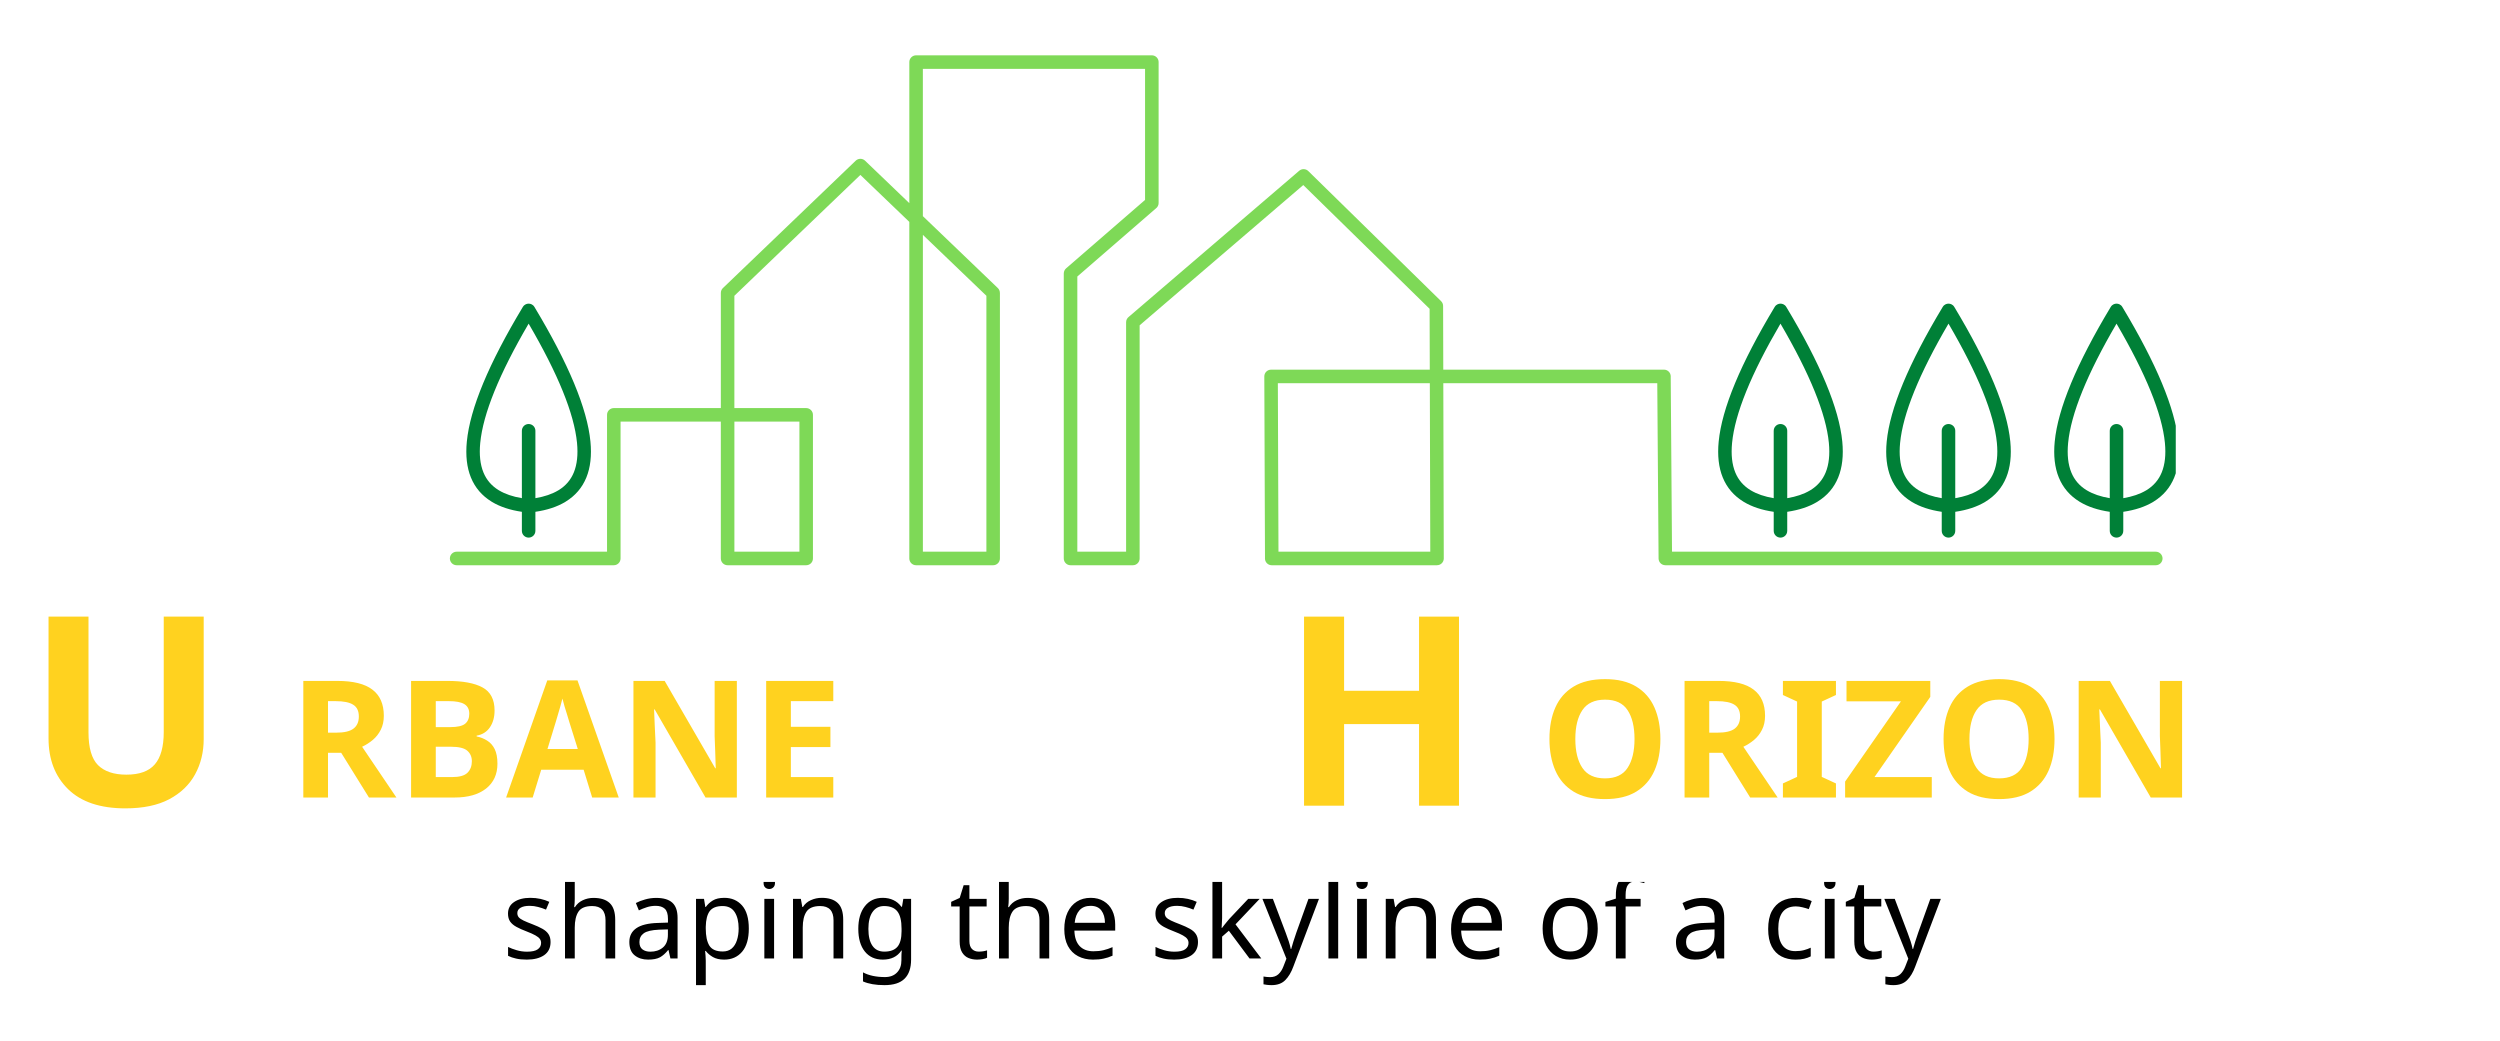
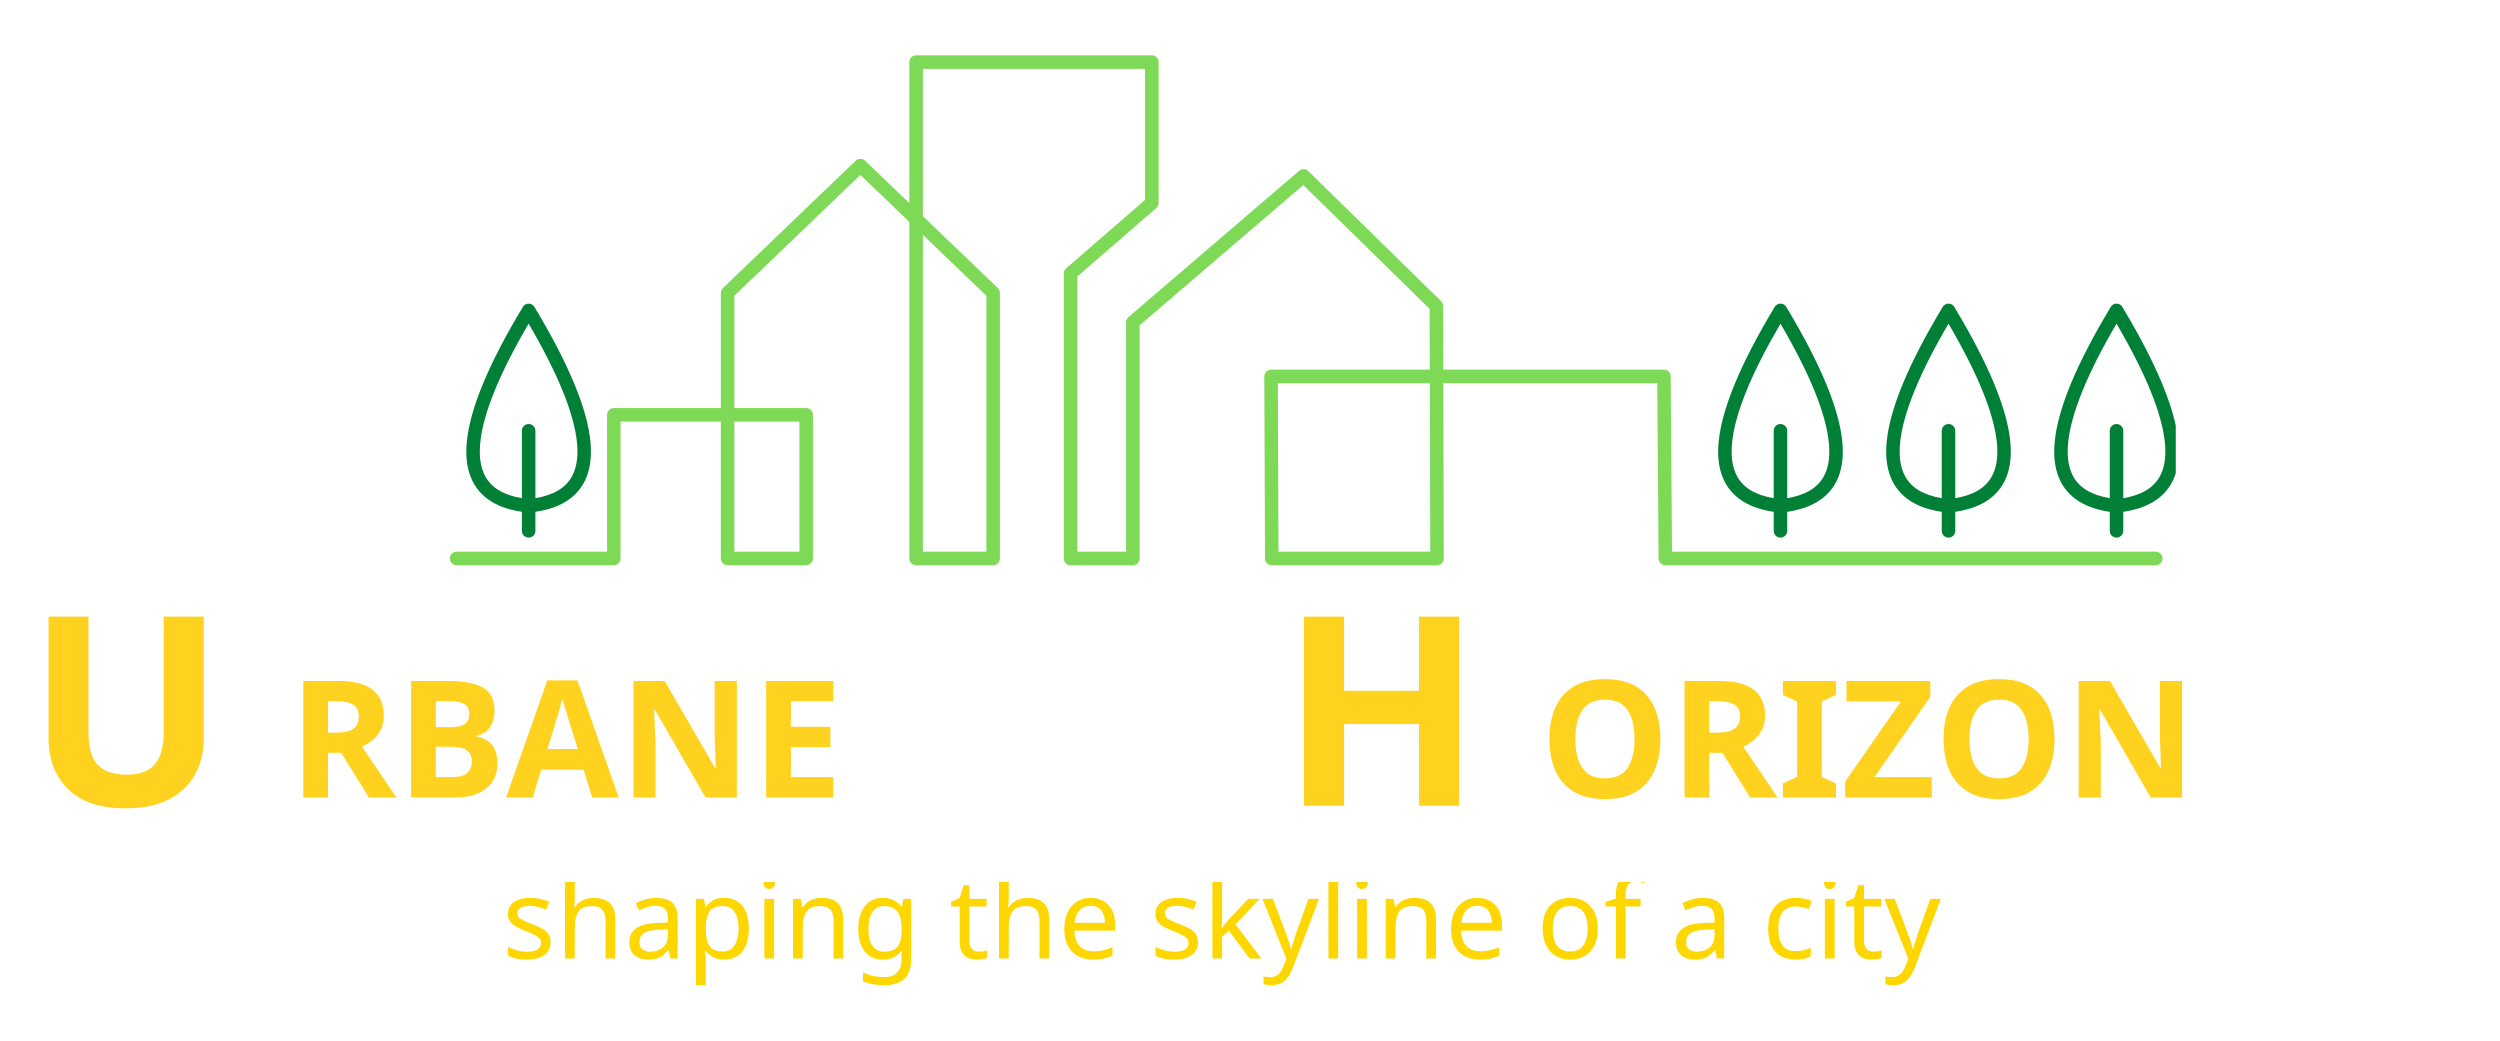
<svg xmlns="http://www.w3.org/2000/svg" viewBox="42.85 160.85 394 164" id="svg2" version="1.1" style="max-height: 500px;background-color:transparent;" width="394" height="164">
  <defs id="defs6">
    <clipPath id="clipPath18" clipPathUnits="userSpaceOnUse">
      <path id="path16" clip-rule="evenodd" d="M 0,0 H 1562.5 V 1562.5 H 0 Z" />
    </clipPath>
    <clipPath id="clipPath30" clipPathUnits="userSpaceOnUse">
      <path id="path28" clip-rule="evenodd" d="M 0,0 H 1562.5 V 1562.5 H 0 Z" />
    </clipPath>
    <clipPath id="clipPath42" clipPathUnits="userSpaceOnUse">
      <path id="path40" clip-rule="evenodd" d="m 355.471,529.685 h 850 v 253.125 H 355.471 Z" />
    </clipPath>
    <clipPath id="clipPath62" clipPathUnits="userSpaceOnUse">
      <path id="path60" clip-rule="evenodd" d="M 0,0 H 1562.5 V 1562.5 H 0 Z" />
    </clipPath>
    <clipPath id="clipPath80" clipPathUnits="userSpaceOnUse">
      <path id="path78" d="M 0,0 H 805 V 51 H 0 Z" />
    </clipPath>
  </defs>
  <g transform="matrix(1.333333,0,0,-1.333333,0,510.72)" id="g8">
    <g transform="matrix(0.24,0,0,-0.24,0,383.04)" id="g10">
      <g id="g12">
        <g clip-path="url(#clipPath18)" id="g14">
          <g transform="scale(3.125)" id="g20">
            <path id="path22" style="fill:none;fill-opacity:1;fill-rule:nonzero;stroke:none" d="M 0,0 H 500 V 500 H 0 Z" />
          </g>
        </g>
      </g>
      <g id="g24">
        <g clip-path="url(#clipPath30)" id="g26">
          <g transform="scale(3.125)" id="g32">
            <path id="path34" style="fill:none;fill-opacity:1;fill-rule:nonzero;stroke:none" d="M 0,0 H 500 V 500 H 0 Z" />
          </g>
        </g>
      </g>
      <g id="g36">
        <g clip-path="url(#clipPath42)" id="g38">
          <g transform="matrix(0.1961195,0,0,0.1961195,355.4706,529.8972)" id="g44">
            <path id="path46" style="fill:#008037;fill-opacity:1;fill-rule:evenodd;stroke:none" d="m 3324.46,942.87 c 0,-9.37 7.61,-16.98 16.98,-16.98 9.39,0 16.98,7.61 16.98,16.98 v 169.25 c 22.93,-3.83 42.11,-10.38 57.51,-19.65 0.28,-0.19 0.58,-0.34 0.88,-0.5 17.79,-10.91 30.51,-25.79 38.16,-44.58 8.17,-20.04 10.83,-44.77 7.98,-74.15 -7.07,-73.06 -47.59,-172.88 -121.52,-299.4 -73.93,126.52 -114.44,226.34 -121.52,299.4 -2.84,29.39 -0.18,54.11 7.98,74.15 7.66,18.8 20.39,33.67 38.18,44.58 0.28,0.16 0.58,0.31 0.86,0.5 15.43,9.27 34.59,15.82 57.51,19.65 V 942.87 h 0.02 z m 0,203.5 c -29.71,-4.35 -54.72,-12.63 -75.02,-24.85 -0.32,-0.2 -0.65,-0.4 -0.96,-0.62 -24.23,-14.84 -41.57,-35.1 -52.01,-60.77 -10.21,-25.07 -13.62,-55.09 -10.23,-90.06 8.02,-82.94 54.88,-195.6 140.54,-337.99 0.48,-0.82 1.02,-1.6 1.63,-2.34 l 0.03,-0.03 0.21,-0.24 0.07,-0.1 0.21,-0.23 0.06,-0.07 0.23,-0.23 0.09,-0.1 0.15,-0.14 0.16,-0.16 0.07,-0.08 c 0.18,-0.17 0.37,-0.34 0.55,-0.5 l 0.1,-0.09 0.23,-0.2 0.04,-0.03 c 1.09,-0.91 2.28,-1.67 3.54,-2.27 l 0.11,-0.06 0.14,-0.07 c 2.23,-1.02 4.58,-1.52 6.92,-1.53 h 0.26 c 2.34,0.01 4.71,0.52 6.93,1.53 l 0.13,0.07 0.13,0.06 c 1.26,0.59 2.45,1.36 3.54,2.27 l 0.03,0.03 0.24,0.2 0.08,0.09 c 0.19,0.15 0.37,0.32 0.55,0.5 l 0.08,0.08 0.14,0.16 0.16,0.14 0.07,0.08 c 0.19,0.19 0.34,0.36 0.51,0.55 l 0.08,0.08 0.2,0.24 0.03,0.03 c 0.61,0.74 1.15,1.52 1.63,2.34 85.67,142.39 132.52,255.04 140.54,337.99 3.39,34.97 -0.03,65 -10.22,90.06 -10.46,25.67 -27.8,45.93 -52.03,60.77 -0.31,0.23 -0.64,0.43 -0.97,0.62 -20.28,12.22 -45.31,20.5 -75.02,24.85 v 47.84 c 0,9.38 -7.6,16.98 -16.98,16.98 -9.37,0 -16.98,-7.6 -16.98,-16.98 v -47.84 l 0.01,0.02 z" />
            <path id="path48" style="fill:#7ed957;fill-opacity:1;fill-rule:nonzero;stroke:none" d="m 17.01,1280.54 c -9.4,0 -17.01,-7.62 -17.01,-17.01 0,-9.4 7.62,-17.01 17.01,-17.01 H 394.66 V 902.89 c 0,-9.4 7.62,-17.01 17.01,-17.01 h 268.78 V 596.69 c 0,-5.27 2.4,-9.99 6.17,-13.11 l 332.5,-318.93 c 6.59,-6.34 16.99,-6.29 23.52,0 l 111.15,106.61 V 17.03 c 0,-9.4 7.62,-17.01 17.01,-17.01 H 1762.8 c 9.4,0 17.01,7.62 17.01,17.01 V 370.87 c 0,5.61 -2.72,10.59 -6.91,13.69 L 1575.67,555.49 V 1246.54 h 122.48 V 670.28 c 0,-5.61 2.72,-10.59 6.91,-13.69 l 427.76,-366.65 c 6.82,-5.84 16.95,-5.31 23.14,1.01 l 333.21,326.41 c 3.56,3.5 5.25,8.19 5.05,12.82 l 0.43,159.18 h 554.21 c 9.4,0 17.01,7.62 17.01,17.01 0,0.46 -0.02,0.93 -0.06,1.38 l 3.27,438.79 h 1214.81 c 9.4,0 17.01,7.62 17.01,17.01 0,9.4 -7.62,17.01 -17.01,17.01 H 3052.26 v -0.07 c -9.33,0 -16.91,-7.54 -16.95,-16.88 l -3.28,-440.24 h -537.3 l 1.18,440.17 c 0,9.36 -7.59,16.95 -16.95,16.95 v 0.07 h -415.08 c -9.4,0 -17.01,-7.62 -17.01,-17.01 0,-0.49 0.02,-0.97 0.06,-1.44 l -1.7,-455.74 c 0,-9.36 7.59,-16.95 16.95,-16.95 v -0.07 h 398.56 l -0.41,-152.74 -317.26,-310.79 -410.92,352.21 V 1263.54 c 0,9.4 -7.62,17.01 -17.01,17.01 h -156.51 c -9.4,0 -17.01,-7.62 -17.01,-17.01 V 547.78 h 0.05 c 0,-4.75 1.99,-9.47 5.86,-12.82 l 198.22,-171.79 V 34.04 h -557.98 V 403.89 l 188.26,180.57 c 3.46,3.33 5.2,7.78 5.2,12.23 h 0.05 V 1263.54 c 0,9.4 -7.62,17.01 -17.01,17.01 h -193.51 c -9.4,0 -17.01,-7.62 -17.01,-17.01 V 418.28 l -122.91,-117.89 -316.41,303.5 v 282 h 180.32 c 9.4,0 17.01,7.62 17.01,17.01 V 1263.54 c 0,9.4 -7.62,17.01 -17.01,17.01 H 697.42 c -9.4,0 -17.01,-7.62 -17.01,-17.01 V 919.91 H 428.64 V 1263.54 c 0,9.4 -7.62,17.01 -17.01,17.01 H 16.96 l 0.05,-0.01 z M 877.79,919.9 h -163.31 V 1246.52 h 163.31 z M 1347.31,603.87 1187.83,450.9 V 1246.52 h 159.48 z m 1114.7,642.65 -1.13,-423.16 h -381.65 l 1.57,423.16 h 381.21 z" />
            <path id="path50" style="fill:#008037;fill-opacity:1;fill-rule:evenodd;stroke:none" d="m 3746.4,942.87 c 0,-9.37 7.61,-16.98 16.98,-16.98 9.39,0 16.98,7.61 16.98,16.98 v 169.25 c 22.93,-3.83 42.11,-10.38 57.51,-19.65 0.28,-0.19 0.58,-0.34 0.88,-0.5 17.79,-10.91 30.51,-25.79 38.16,-44.58 8.17,-20.04 10.83,-44.77 7.98,-74.15 -7.07,-73.06 -47.59,-172.88 -121.52,-299.4 -73.93,126.52 -114.44,226.34 -121.52,299.4 -2.84,29.39 -0.18,54.11 7.98,74.15 7.66,18.8 20.39,33.67 38.18,44.58 0.28,0.16 0.58,0.31 0.86,0.5 15.43,9.27 34.59,15.82 57.51,19.65 V 942.87 h 0.02 z m 0,203.5 c -29.71,-4.35 -54.72,-12.63 -75.02,-24.85 -0.32,-0.2 -0.65,-0.4 -0.96,-0.62 -24.23,-14.84 -41.57,-35.1 -52.01,-60.77 -10.21,-25.07 -13.62,-55.09 -10.23,-90.06 8.02,-82.94 54.88,-195.6 140.54,-337.99 0.48,-0.82 1.02,-1.6 1.63,-2.34 l 0.03,-0.03 0.21,-0.24 0.07,-0.1 0.21,-0.23 0.06,-0.07 0.23,-0.23 0.09,-0.1 0.15,-0.14 0.16,-0.16 0.07,-0.08 c 0.18,-0.17 0.37,-0.34 0.55,-0.5 l 0.1,-0.09 0.23,-0.2 0.04,-0.03 c 1.09,-0.91 2.28,-1.67 3.54,-2.27 l 0.11,-0.06 0.14,-0.07 c 2.23,-1.02 4.58,-1.52 6.92,-1.53 h 0.26 c 2.34,0.01 4.71,0.52 6.93,1.53 l 0.13,0.07 0.13,0.06 c 1.26,0.59 2.45,1.36 3.54,2.27 l 0.03,0.03 0.24,0.2 0.08,0.09 c 0.19,0.15 0.37,0.32 0.55,0.5 l 0.08,0.08 0.14,0.16 0.16,0.14 0.07,0.08 c 0.19,0.19 0.34,0.36 0.51,0.55 l 0.08,0.08 0.2,0.24 0.03,0.03 c 0.61,0.74 1.15,1.52 1.63,2.34 85.67,142.39 132.52,255.04 140.54,337.99 3.39,34.97 -0.03,65 -10.22,90.06 -10.46,25.67 -27.8,45.93 -52.03,60.77 -0.31,0.23 -0.64,0.43 -0.97,0.62 -20.28,12.22 -45.31,20.5 -75.02,24.85 v 47.84 c 0,9.38 -7.6,16.98 -16.98,16.98 -9.37,0 -16.98,-7.6 -16.98,-16.98 v -47.84 l 0.01,0.02 z" />
            <path id="path52" style="fill:#008037;fill-opacity:1;fill-rule:evenodd;stroke:none" d="m 4168.34,942.87 c 0,-9.37 7.61,-16.98 16.98,-16.98 9.39,0 16.98,7.61 16.98,16.98 v 169.25 c 22.93,-3.83 42.11,-10.38 57.51,-19.65 0.28,-0.19 0.58,-0.34 0.88,-0.5 17.79,-10.91 30.51,-25.79 38.16,-44.58 8.17,-20.04 10.83,-44.77 7.98,-74.15 -7.07,-73.06 -47.59,-172.88 -121.52,-299.4 -73.93,126.52 -114.44,226.34 -121.52,299.4 -2.84,29.39 -0.18,54.11 7.98,74.15 7.66,18.8 20.39,33.67 38.18,44.58 0.28,0.16 0.58,0.31 0.86,0.5 15.43,9.27 34.59,15.82 57.51,19.65 V 942.87 h 0.02 z m 0,203.5 c -29.71,-4.35 -54.72,-12.63 -75.02,-24.85 -0.32,-0.2 -0.65,-0.4 -0.96,-0.62 -24.23,-14.84 -41.57,-35.1 -52.01,-60.77 -10.21,-25.07 -13.62,-55.09 -10.23,-90.06 8.02,-82.94 54.88,-195.6 140.54,-337.99 0.48,-0.82 1.02,-1.6 1.63,-2.34 l 0.03,-0.03 0.21,-0.24 0.07,-0.1 0.21,-0.23 0.06,-0.07 0.23,-0.23 0.09,-0.1 0.15,-0.14 0.16,-0.16 0.07,-0.08 c 0.18,-0.17 0.37,-0.34 0.55,-0.5 l 0.1,-0.09 0.23,-0.2 0.04,-0.03 c 1.09,-0.91 2.28,-1.67 3.54,-2.27 l 0.11,-0.06 0.14,-0.07 c 2.23,-1.02 4.58,-1.52 6.92,-1.53 h 0.26 c 2.34,0.01 4.71,0.52 6.93,1.53 l 0.13,0.07 0.13,0.06 c 1.26,0.59 2.45,1.36 3.54,2.27 l 0.03,0.03 0.24,0.2 0.08,0.09 c 0.19,0.15 0.37,0.32 0.55,0.5 l 0.08,0.08 0.14,0.16 0.16,0.14 0.07,0.08 c 0.19,0.19 0.34,0.36 0.51,0.55 l 0.08,0.08 0.2,0.24 0.03,0.03 c 0.61,0.74 1.15,1.52 1.63,2.34 85.67,142.39 132.52,255.04 140.54,337.99 3.39,34.97 -0.03,65 -10.22,90.06 -10.46,25.67 -27.8,45.93 -52.03,60.77 -0.31,0.23 -0.64,0.43 -0.97,0.62 -20.28,12.22 -45.31,20.5 -75.02,24.85 v 47.84 c 0,9.38 -7.6,16.98 -16.98,16.98 -9.37,0 -16.98,-7.6 -16.98,-16.98 v -47.84 l 0.012,0.02 z" />
            <path id="path54" style="fill:#008037;fill-opacity:1;fill-rule:evenodd;stroke:none" d="m 180.8,942.87 c 0,-9.37 7.61,-16.98 16.98,-16.98 9.39,0 16.98,7.61 16.98,16.98 v 169.25 c 22.93,-3.83 42.11,-10.38 57.51,-19.65 0.28,-0.19 0.58,-0.34 0.88,-0.5 17.79,-10.91 30.51,-25.79 38.16,-44.58 8.17,-20.04 10.83,-44.77 7.98,-74.15 -7.07,-73.06 -47.59,-172.88 -121.52,-299.4 -73.93,126.52 -114.44,226.34 -121.52,299.4 -2.84,29.39 -0.18,54.11 7.98,74.15 7.66,18.8 20.39,33.67 38.18,44.58 0.28,0.16 0.58,0.31 0.86,0.5 15.43,9.27 34.59,15.82 57.51,19.65 V 942.87 h 0.02 z m 0,203.5 c -29.71,-4.35 -54.72,-12.63 -75.02,-24.85 -0.32,-0.2 -0.65,-0.4 -0.96,-0.62 -24.23,-14.84 -41.57,-35.1 -52.01,-60.77 -10.21,-25.07 -13.62,-55.09 -10.23,-90.06 C 50.6,887.13 97.46,774.47 183.12,632.08 c 0.48,-0.82 1.02,-1.6 1.63,-2.34 l 0.03,-0.03 0.21,-0.24 0.07,-0.1 0.21,-0.23 0.06,-0.07 0.23,-0.23 0.09,-0.1 0.15,-0.14 0.16,-0.16 0.07,-0.08 c 0.18,-0.17 0.37,-0.34 0.55,-0.5 l 0.1,-0.09 0.23,-0.2 0.04,-0.03 c 1.09,-0.91 2.28,-1.67 3.54,-2.27 l 0.11,-0.06 0.14,-0.07 c 2.23,-1.02 4.58,-1.52 6.92,-1.53 h 0.26 c 2.34,0.01 4.71,0.52 6.93,1.53 l 0.13,0.07 0.13,0.06 c 1.26,0.59 2.45,1.36 3.54,2.27 l 0.03,0.03 0.24,0.2 0.08,0.09 c 0.19,0.15 0.37,0.32 0.55,0.5 l 0.08,0.08 0.14,0.16 0.16,0.14 0.07,0.08 c 0.19,0.19 0.34,0.36 0.51,0.55 l 0.08,0.08 0.2,0.24 0.03,0.03 c 0.61,0.74 1.15,1.52 1.63,2.34 85.67,142.39 132.52,255.04 140.54,337.99 3.39,34.97 -0.03,65 -10.22,90.06 -10.46,25.67 -27.8,45.93 -52.03,60.77 -0.31,0.23 -0.64,0.43 -0.97,0.62 -20.28,12.22 -45.31,20.5 -75.02,24.85 v 47.84 c 0,9.38 -7.6,16.98 -16.98,16.98 -9.37,0 -16.98,-7.6 -16.98,-16.98 v -47.84 l 0.01,0.02 z" />
          </g>
        </g>
      </g>
      <g id="g56">
        <g clip-path="url(#clipPath62)" id="g58">
          <g transform="matrix(3.125,0,0,3.125,231.972,817.3055)" id="g64">
            <text id="text68" style="font-variant:normal;font-weight:bold;font-size:25.73px;font-family:Lastica;-inkscape-font-specification:Lastica-Bold;writing-mode:lr-tb;fill:#ffd21f;fill-opacity:1;fill-rule:nonzero;stroke:none" transform="translate(14.10938,25)" xml:space="preserve">
              <tspan id="tspan66" y="0" x="0 29.46 58.92 89.159 119.247">RBANE</tspan>
            </text>
            <text id="text72" style="font-variant:normal;font-weight:bold;font-size:25.73px;font-family:Lastica;-inkscape-font-specification:Lastica-Bold;writing-mode:lr-tb;fill:#ffd21f;fill-opacity:1;fill-rule:nonzero;stroke:none" transform="translate(211.3125,25)" xml:space="preserve">
              <tspan id="tspan70" y="0" x="0 28.832 58.293 69.782 98.615 127.447">ORIZON</tspan>
            </text>
          </g>
          <g transform="translate(380,937)" id="g74">
            <g id="g76" />
            <g id="g90">
              <g id="g88" clip-path="url(#clipPath80)">
                <g id="g86" transform="matrix(2.210052,0,0,2.210052,-61.82608,-10.90863)">
-                   <text id="text84" style="font-variant:normal;font-weight:normal;font-size:24.76px;font-family:BantayogLight;-inkscape-font-specification:BantayogLight;writing-mode:lr-tb;fill:#000000;fill-opacity:1;fill-rule:nonzero;stroke:none" transform="translate(28.5625,22)" xml:space="preserve">
+                   <text id="text84" style="font-variant:normal;font-weight:normal;font-size:24.76px;font-family:BantayogLight;-inkscape-font-specification:BantayogLight;writing-mode:lr-tb;fill:#FFD700;fill-opacity:1;fill-rule:nonzero;stroke:none" transform="translate(28.5625,22)" xml:space="preserve">
                    <tspan id="tspan82" y="0" x="0 13.019 28.464 43.042 57.225 63.858 79.6 95.539 104.673 117.073 132.518 146.057 155.19 168.209 182.268 195.98 208.925 215.559 231.3 244.839 253.973 269.59 283.08 292.213 306.792 315.925 330.404 337.038 349.438">shaping the skyline of a city</tspan>
                  </text>
                </g>
              </g>
            </g>
          </g>
          <g transform="matrix(3.125,0,0,3.125,-6.494834,768.2069)" id="g92">
            <text id="text96" style="font-variant:normal;font-weight:bold;font-size:41.73px;font-family:Lastica;-inkscape-font-specification:Lastica-Bold;writing-mode:lr-tb;fill:#ffd21f;fill-opacity:1;fill-rule:nonzero;stroke:none" transform="translate(49.03125,42)" xml:space="preserve">
              <tspan id="tspan94" y="0" x="0">U</tspan>
            </text>
          </g>
          <g transform="matrix(3.125,0,0,3.125,612.913,768.2069)" id="g98">
            <text id="text102" style="font-variant:normal;font-weight:bold;font-size:41.73px;font-family:Lastica;-inkscape-font-specification:Lastica-Bold;writing-mode:lr-tb;fill:#ffd21f;fill-opacity:1;fill-rule:nonzero;stroke:none" transform="translate(48.48438,42)" xml:space="preserve">
              <tspan id="tspan100" y="0" x="0">H</tspan>
            </text>
          </g>
        </g>
      </g>
    </g>
    <path id="path104" style="fill:#000000;fill-opacity:0;fill-rule:nonzero;stroke:none" d="m 85.313,195.54 h 204.374 v 60.376 H 85.313 Z" />
  </g>
</svg>
